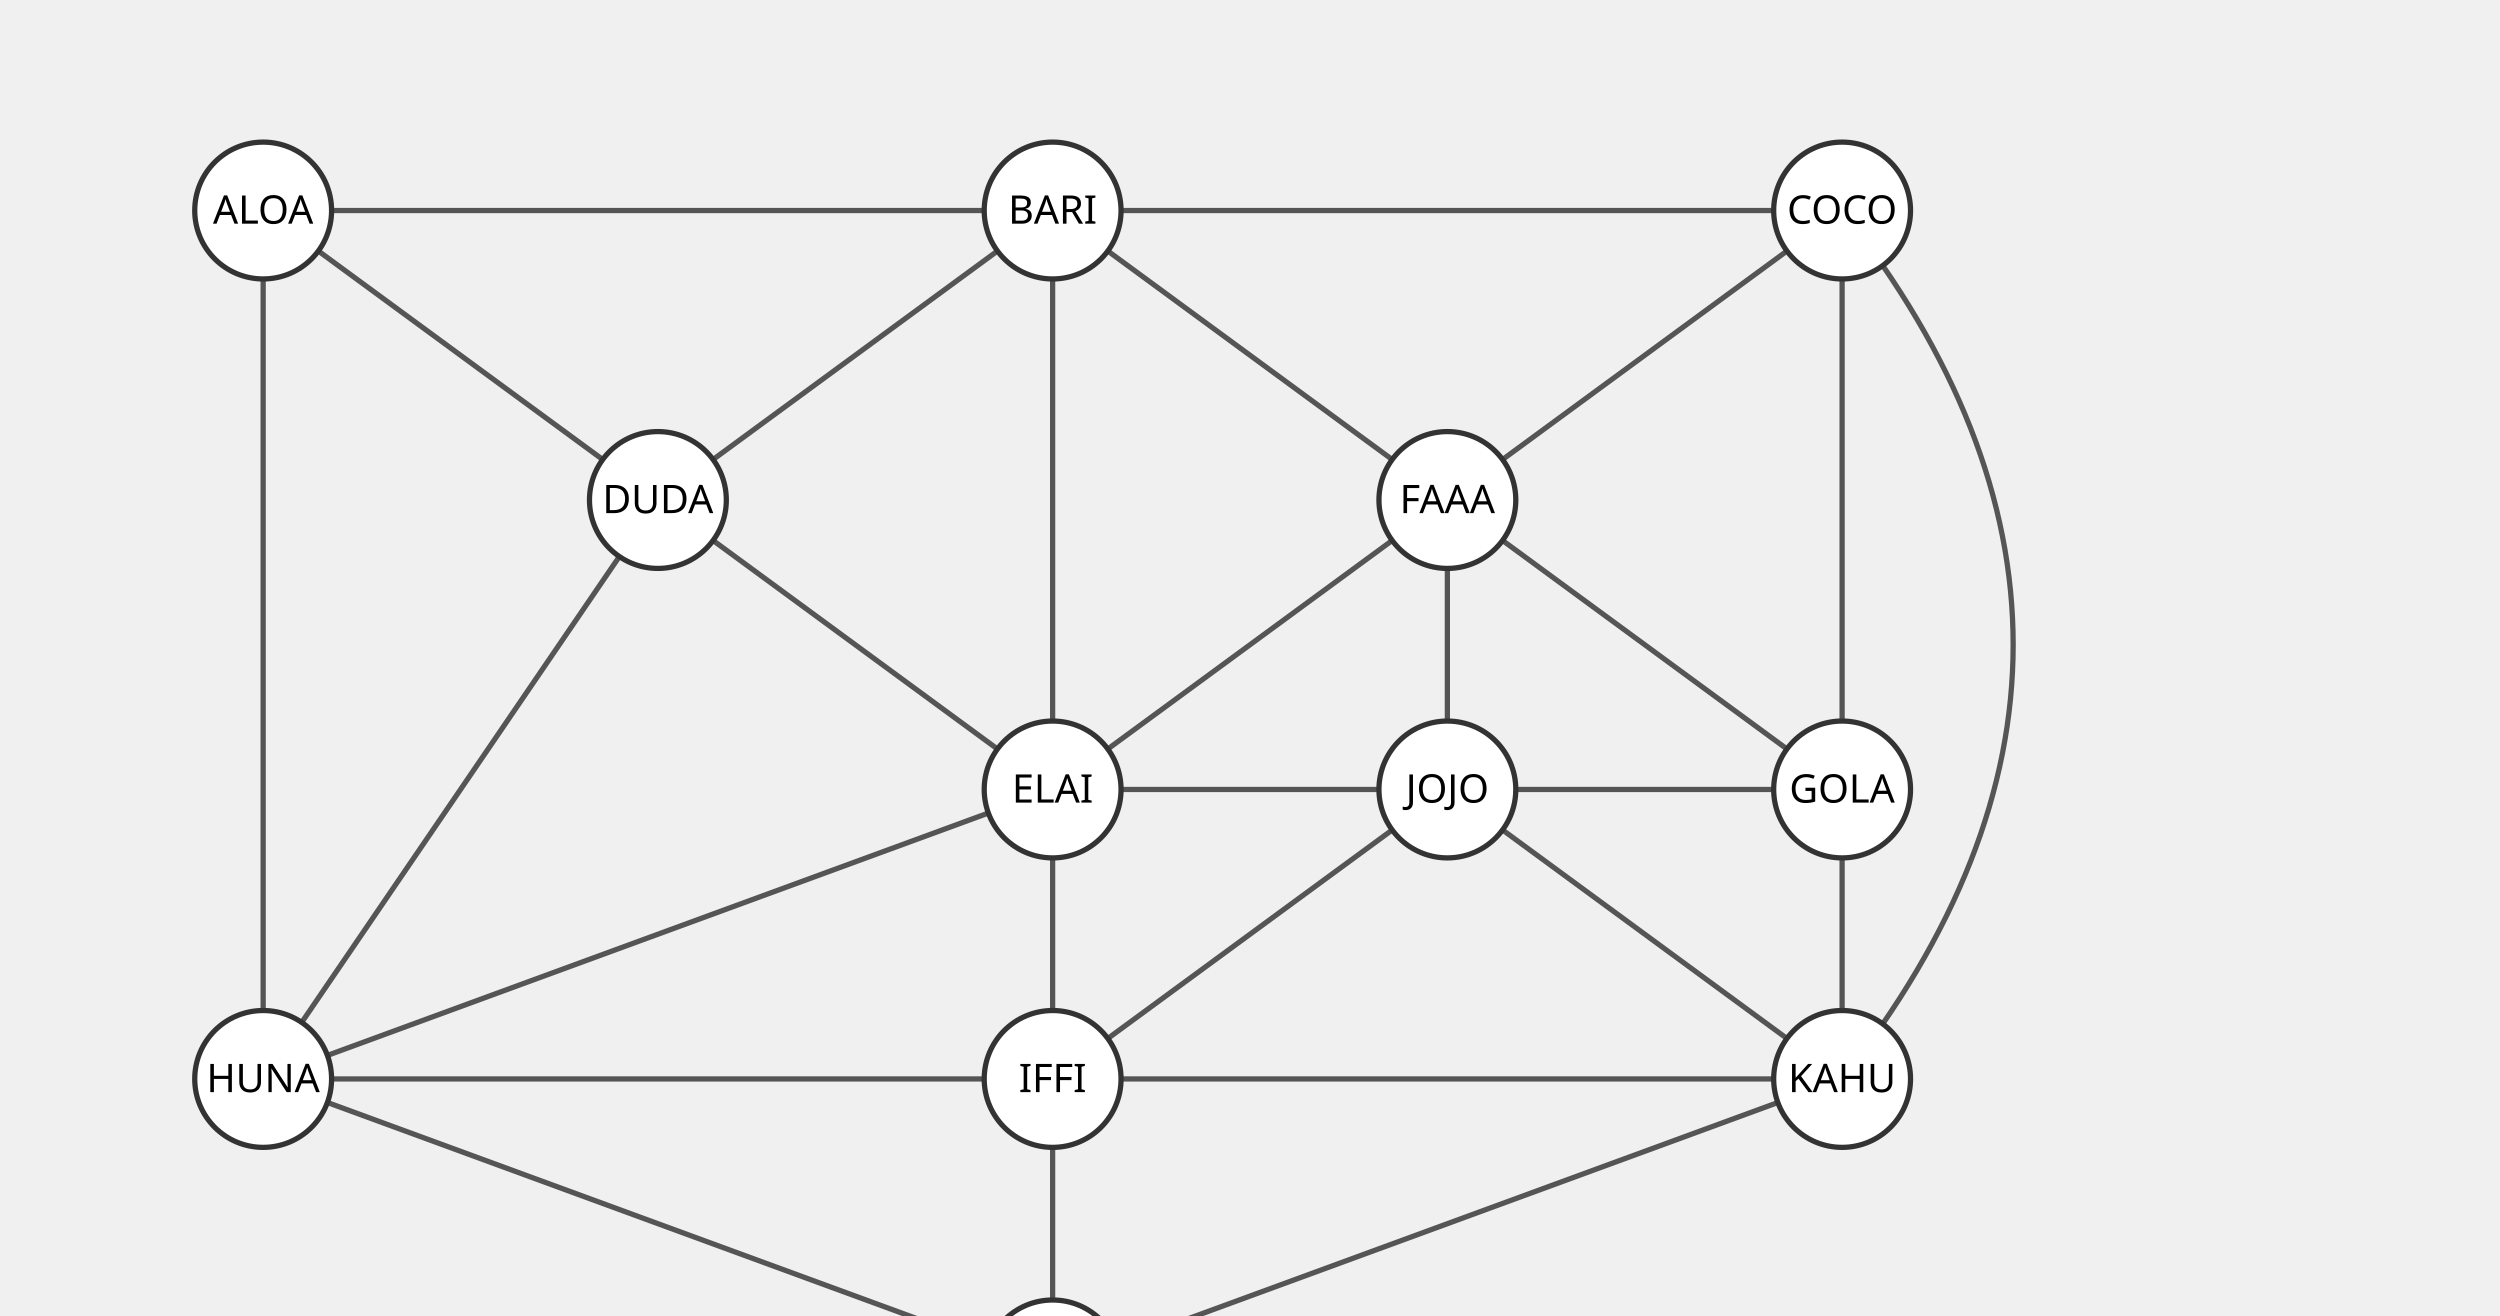
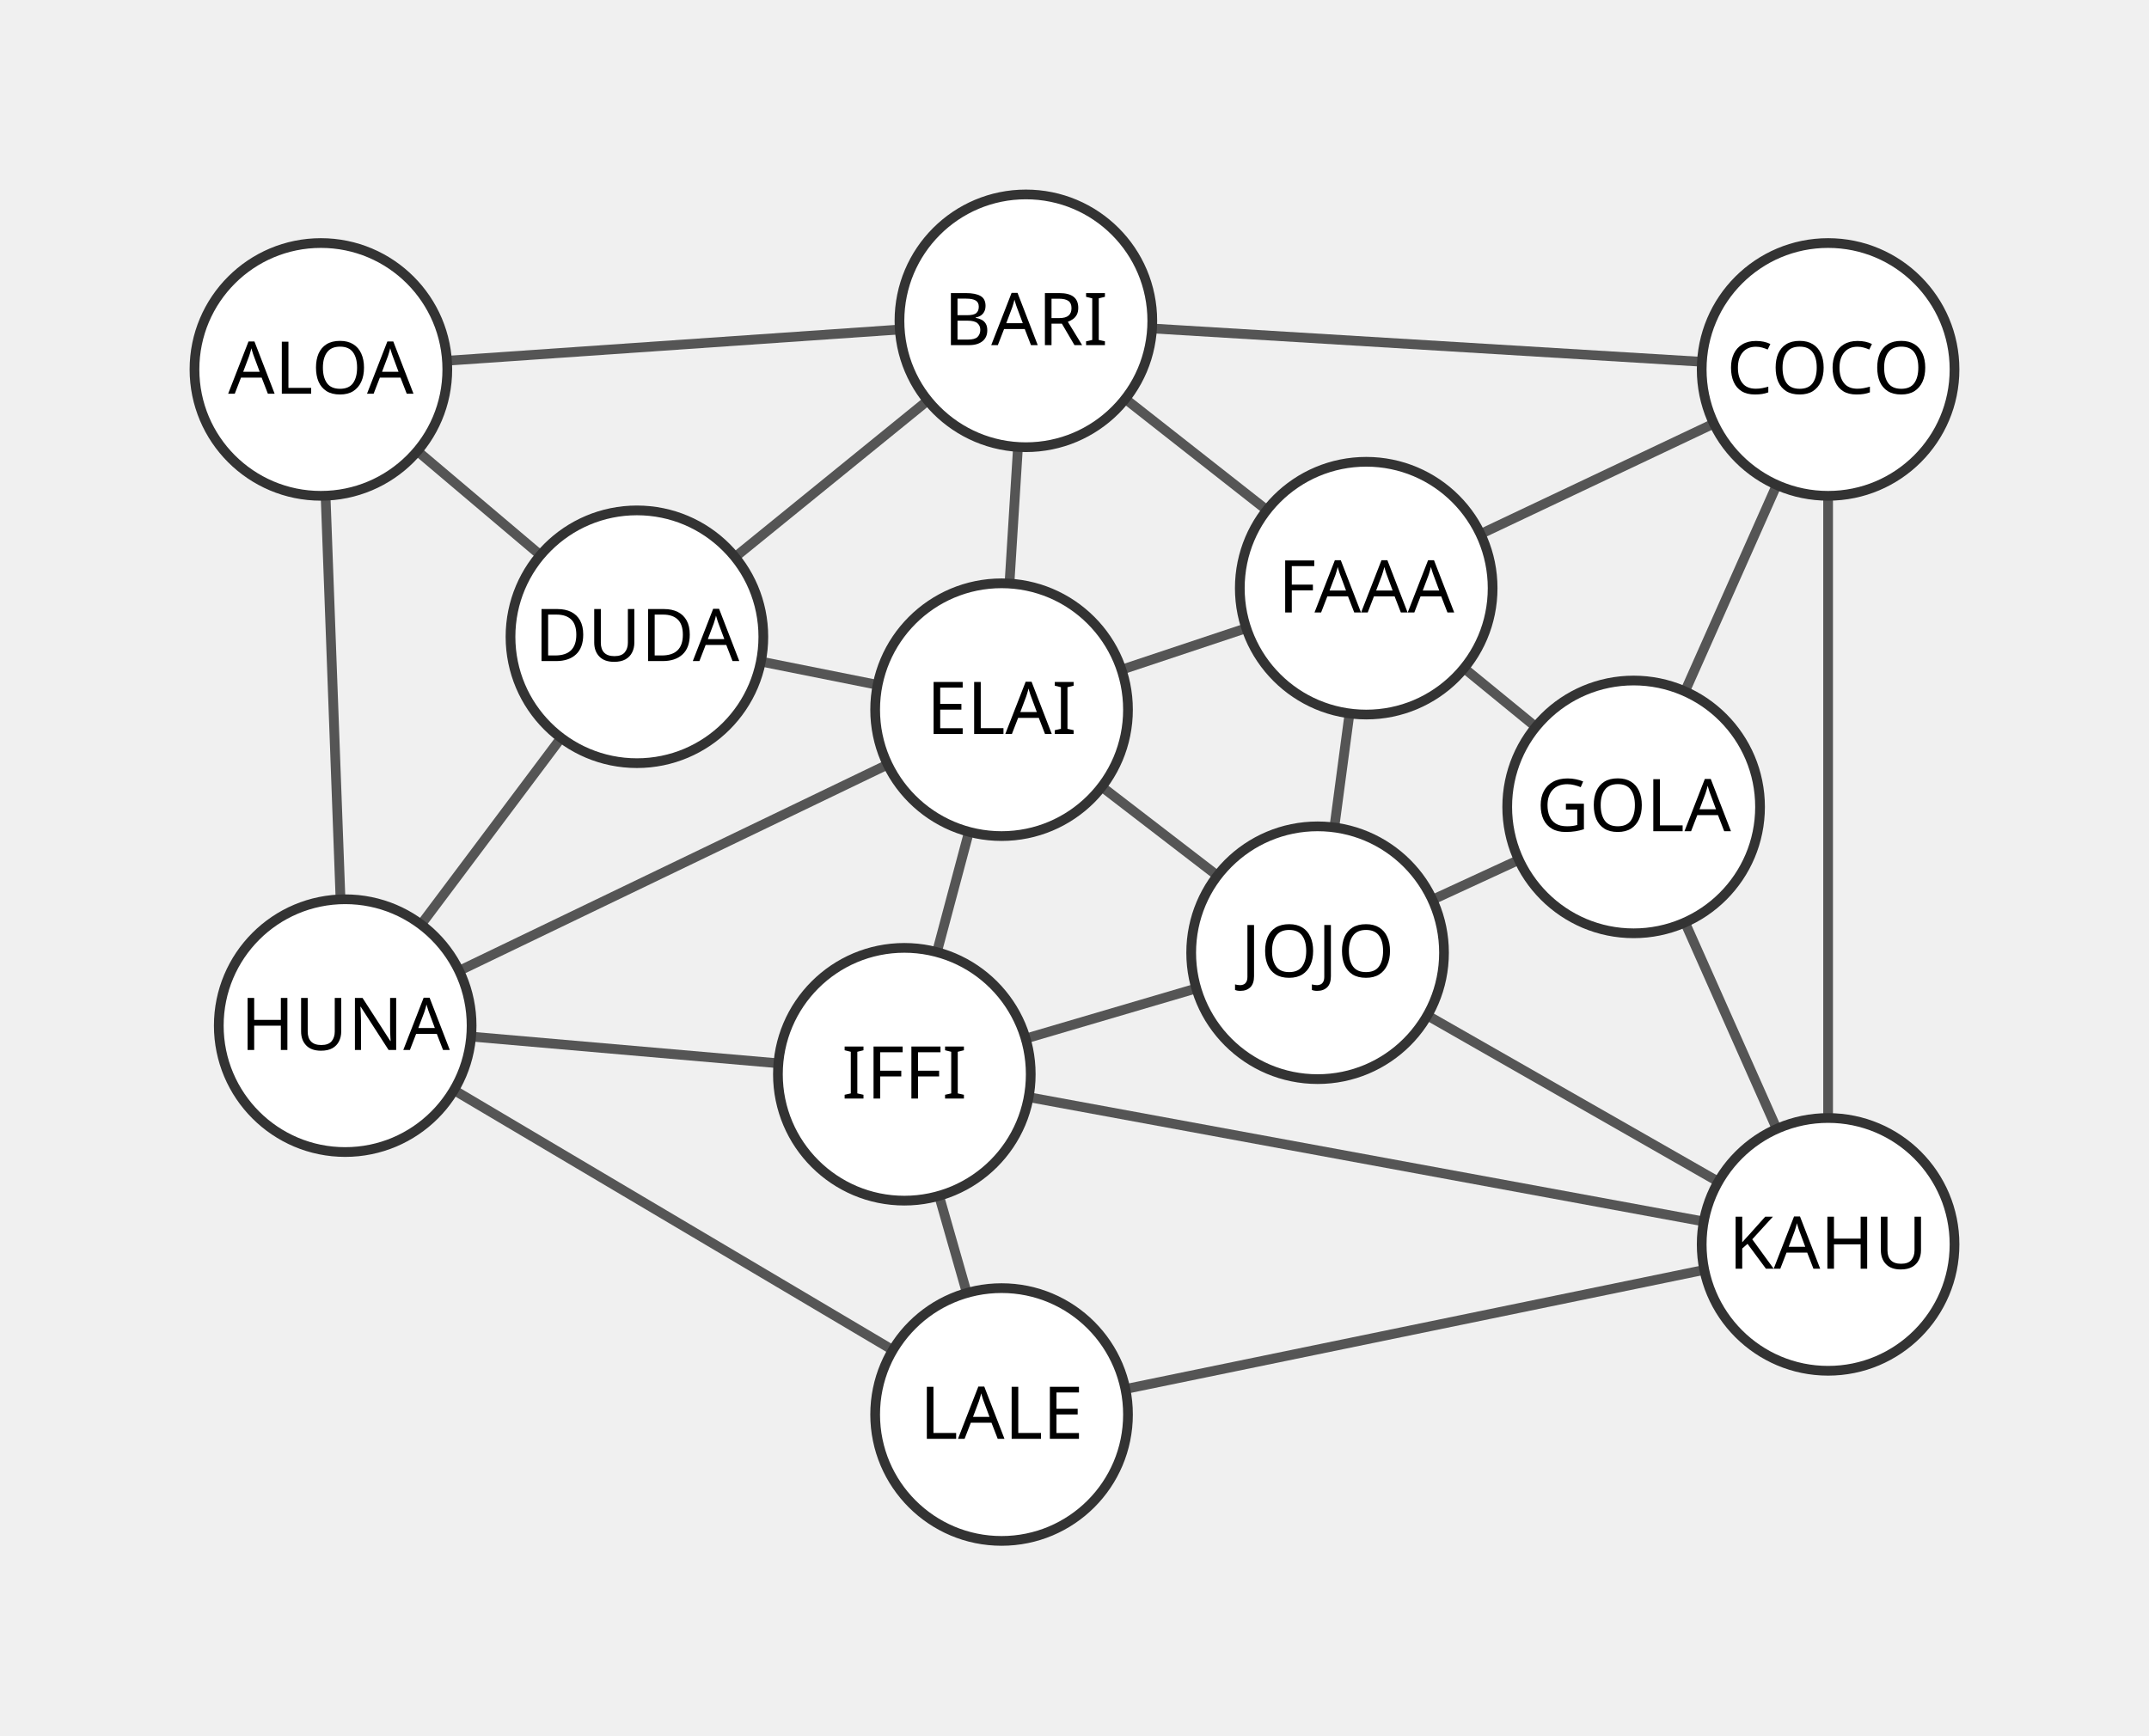
- <svg xmlns="http://www.w3.org/2000/svg" viewBox="0 0 950 500" font-family="sans-serif" font-size="15">
+ <svg xmlns="http://www.w3.org/2000/svg" viewBox="174 94 442 357" font-family="sans-serif" font-size="15">
  <g stroke="#555" stroke-width="2">
-     <line x1="100" y1="80" x2="400" y2="80" />
-     <line x1="400" y1="80" x2="700" y2="80" />
-     <line x1="100" y1="80" x2="250" y2="190" />
-     <line x1="100" y1="80" x2="100" y2="410" />
-     <line x1="400" y1="80" x2="250" y2="190" />
-     <line x1="400" y1="80" x2="400" y2="300" />
-     <line x1="400" y1="80" x2="550" y2="190" />
-     <line x1="700" y1="80" x2="550" y2="190" />
-     <line x1="700" y1="80" x2="700" y2="300" />
-     <line x1="250" y1="190" x2="400" y2="300" />
-     <line x1="250" y1="190" x2="100" y2="410" />
-     <line x1="400" y1="300" x2="550" y2="190" />
-     <line x1="400" y1="300" x2="100" y2="410" />
-     <line x1="400" y1="300" x2="400" y2="410" />
-     <line x1="400" y1="300" x2="550" y2="300" />
-     <line x1="550" y1="190" x2="700" y2="300" />
-     <line x1="550" y1="190" x2="550" y2="300" />
-     <line x1="700" y1="300" x2="550" y2="300" />
-     <line x1="700" y1="300" x2="700" y2="410" />
-     <line x1="100" y1="410" x2="400" y2="410" />
-     <line x1="100" y1="410" x2="400" y2="520" />
-     <line x1="400" y1="410" x2="550" y2="300" />
-     <line x1="400" y1="410" x2="700" y2="410" />
-     <line x1="400" y1="410" x2="400" y2="520" />
-     <line x1="550" y1="300" x2="700" y2="410" />
-     <line x1="700" y1="410" x2="400" y2="520" />
-   </g>
-   <g stroke="#555" stroke-width="2" fill="none">
-     <path d="M 700 80 Q 830 245 700 410" />
+     <line x1="240" y1="170" x2="385" y2="160" />
+     <line x1="385" y1="160" x2="550" y2="170" />
+     <line x1="240" y1="170" x2="305" y2="225" />
+     <line x1="240" y1="170" x2="245" y2="305" />
+     <line x1="385" y1="160" x2="305" y2="225" />
+     <line x1="385" y1="160" x2="380" y2="240" />
+     <line x1="385" y1="160" x2="455" y2="215" />
+     <line x1="550" y1="170" x2="455" y2="215" />
+     <line x1="550" y1="170" x2="510" y2="260" />
+     <line x1="305" y1="225" x2="380" y2="240" />
+     <line x1="305" y1="225" x2="245" y2="305" />
+     <line x1="380" y1="240" x2="455" y2="215" />
+     <line x1="380" y1="240" x2="245" y2="305" />
+     <line x1="380" y1="240" x2="360" y2="315" />
+     <line x1="380" y1="240" x2="445" y2="290" />
+     <line x1="455" y1="215" x2="510" y2="260" />
+     <line x1="455" y1="215" x2="445" y2="290" />
+     <line x1="510" y1="260" x2="445" y2="290" />
+     <line x1="510" y1="260" x2="550" y2="350" />
+     <line x1="245" y1="305" x2="360" y2="315" />
+     <line x1="245" y1="305" x2="380" y2="385" />
+     <line x1="360" y1="315" x2="445" y2="290" />
+     <line x1="360" y1="315" x2="550" y2="350" />
+     <line x1="360" y1="315" x2="380" y2="385" />
+     <line x1="445" y1="290" x2="550" y2="350" />
+     <line x1="550" y1="350" x2="380" y2="385" />
+     <line x1="550" y1="170" x2="550" y2="350" />
  </g>
  <g>
-     <circle cx="100" cy="80" r="26" fill="#fff" stroke="#333" stroke-width="2" />
-     <text x="100" y="85" text-anchor="middle">ALOA</text>
-     <circle cx="400" cy="80" r="26" fill="#fff" stroke="#333" stroke-width="2" />
-     <text x="400" y="85" text-anchor="middle">BARI</text>
-     <circle cx="700" cy="80" r="26" fill="#fff" stroke="#333" stroke-width="2" />
-     <text x="700" y="85" text-anchor="middle">COCO</text>
-     <circle cx="250" cy="190" r="26" fill="#fff" stroke="#333" stroke-width="2" />
-     <text x="250" y="195" text-anchor="middle">DUDA</text>
-     <circle cx="550" cy="190" r="26" fill="#fff" stroke="#333" stroke-width="2" />
-     <text x="550" y="195" text-anchor="middle">FAAA</text>
-     <circle cx="400" cy="300" r="26" fill="#fff" stroke="#333" stroke-width="2" />
-     <text x="400" y="305" text-anchor="middle">ELAI</text>
-     <circle cx="700" cy="300" r="26" fill="#fff" stroke="#333" stroke-width="2" />
-     <text x="700" y="305" text-anchor="middle">GOLA</text>
-     <circle cx="550" cy="300" r="26" fill="#fff" stroke="#333" stroke-width="2" />
-     <text x="550" y="305" text-anchor="middle">JOJO</text>
-     <circle cx="100" cy="410" r="26" fill="#fff" stroke="#333" stroke-width="2" />
-     <text x="100" y="415" text-anchor="middle">HUNA</text>
-     <circle cx="400" cy="410" r="26" fill="#fff" stroke="#333" stroke-width="2" />
-     <text x="400" y="415" text-anchor="middle">IFFI</text>
-     <circle cx="700" cy="410" r="26" fill="#fff" stroke="#333" stroke-width="2" />
-     <text x="700" y="415" text-anchor="middle">KAHU</text>
-     <circle cx="400" cy="520" r="26" fill="#fff" stroke="#333" stroke-width="2" />
-     <text x="400" y="525" text-anchor="middle">LALE</text>
+     <circle cx="240" cy="170" r="26" fill="#fff" stroke="#333" stroke-width="2" />
+     <text x="240" y="175" text-anchor="middle">ALOA</text>
+     <circle cx="385" cy="160" r="26" fill="#fff" stroke="#333" stroke-width="2" />
+     <text x="385" y="165" text-anchor="middle">BARI</text>
+     <circle cx="550" cy="170" r="26" fill="#fff" stroke="#333" stroke-width="2" />
+     <text x="550" y="175" text-anchor="middle">COCO</text>
+     <circle cx="305" cy="225" r="26" fill="#fff" stroke="#333" stroke-width="2" />
+     <text x="305" y="230" text-anchor="middle">DUDA</text>
+     <circle cx="455" cy="215" r="26" fill="#fff" stroke="#333" stroke-width="2" />
+     <text x="455" y="220" text-anchor="middle">FAAA</text>
+     <circle cx="380" cy="240" r="26" fill="#fff" stroke="#333" stroke-width="2" />
+     <text x="380" y="245" text-anchor="middle">ELAI</text>
+     <circle cx="510" cy="260" r="26" fill="#fff" stroke="#333" stroke-width="2" />
+     <text x="510" y="265" text-anchor="middle">GOLA</text>
+     <circle cx="445" cy="290" r="26" fill="#fff" stroke="#333" stroke-width="2" />
+     <text x="445" y="295" text-anchor="middle">JOJO</text>
+     <circle cx="245" cy="305" r="26" fill="#fff" stroke="#333" stroke-width="2" />
+     <text x="245" y="310" text-anchor="middle">HUNA</text>
+     <circle cx="360" cy="315" r="26" fill="#fff" stroke="#333" stroke-width="2" />
+     <text x="360" y="320" text-anchor="middle">IFFI</text>
+     <circle cx="550" cy="350" r="26" fill="#fff" stroke="#333" stroke-width="2" />
+     <text x="550" y="355" text-anchor="middle">KAHU</text>
+     <circle cx="380" cy="385" r="26" fill="#fff" stroke="#333" stroke-width="2" />
+     <text x="380" y="390" text-anchor="middle">LALE</text>
  </g>
</svg>
